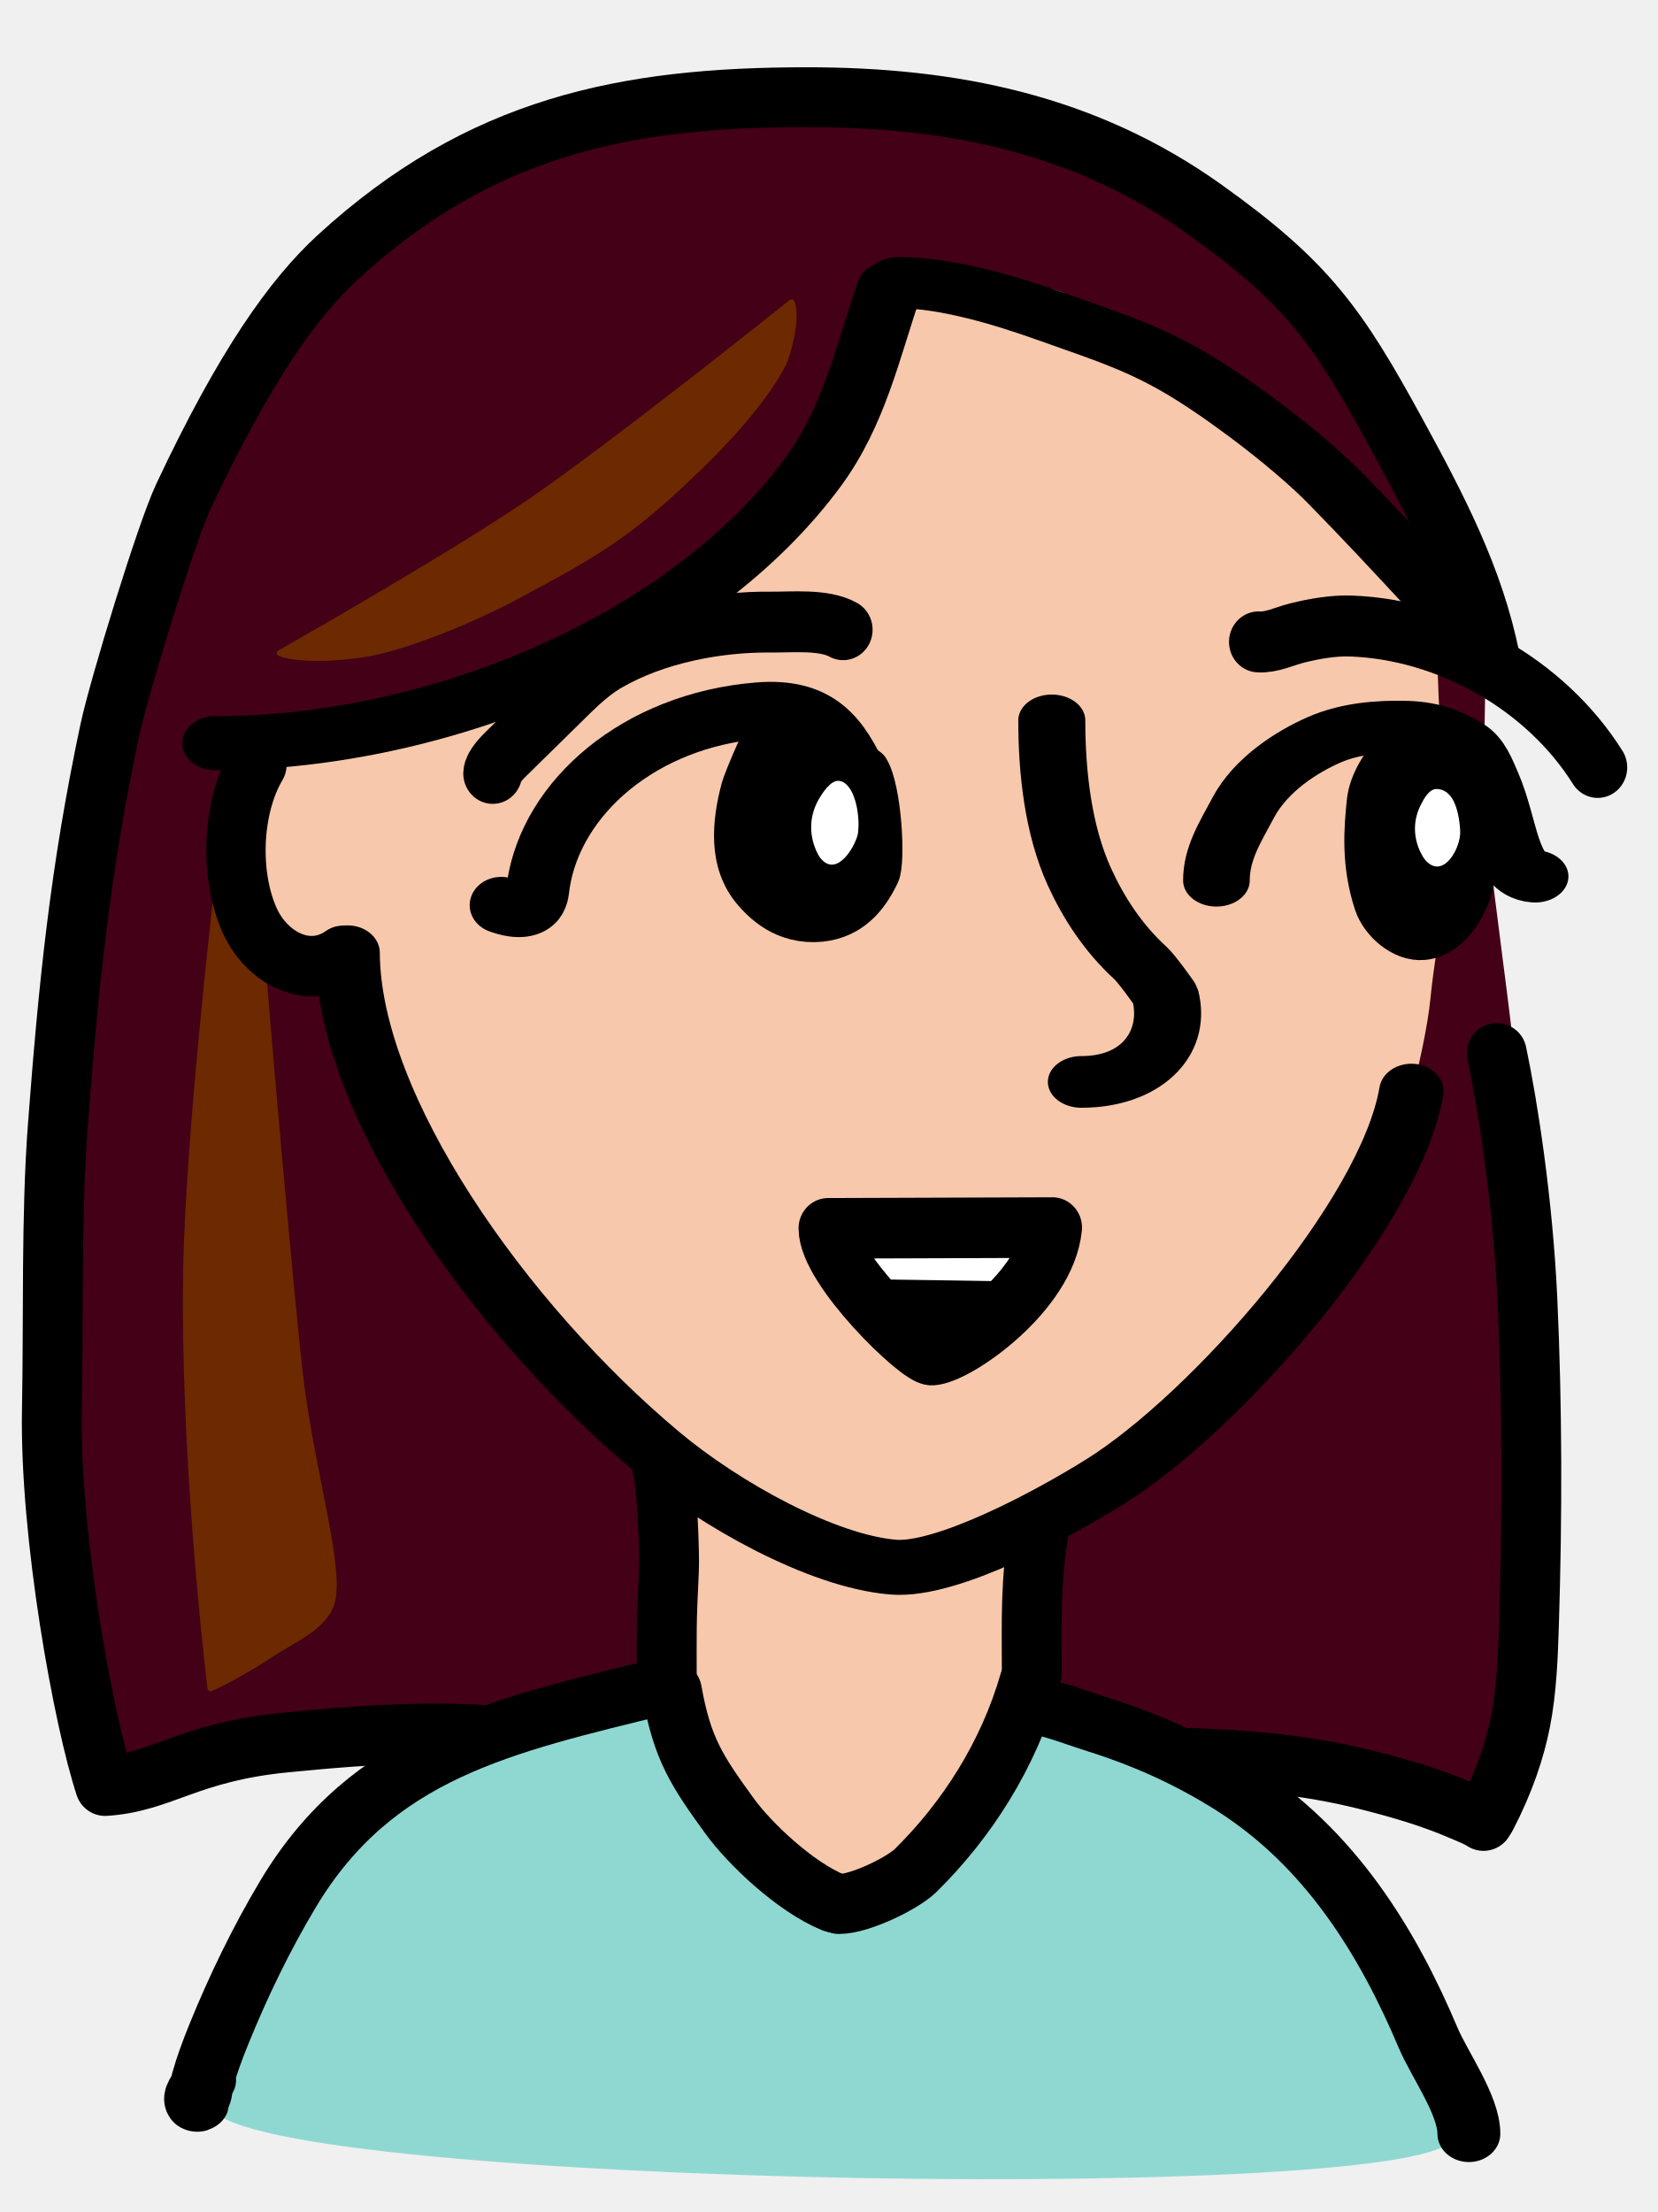
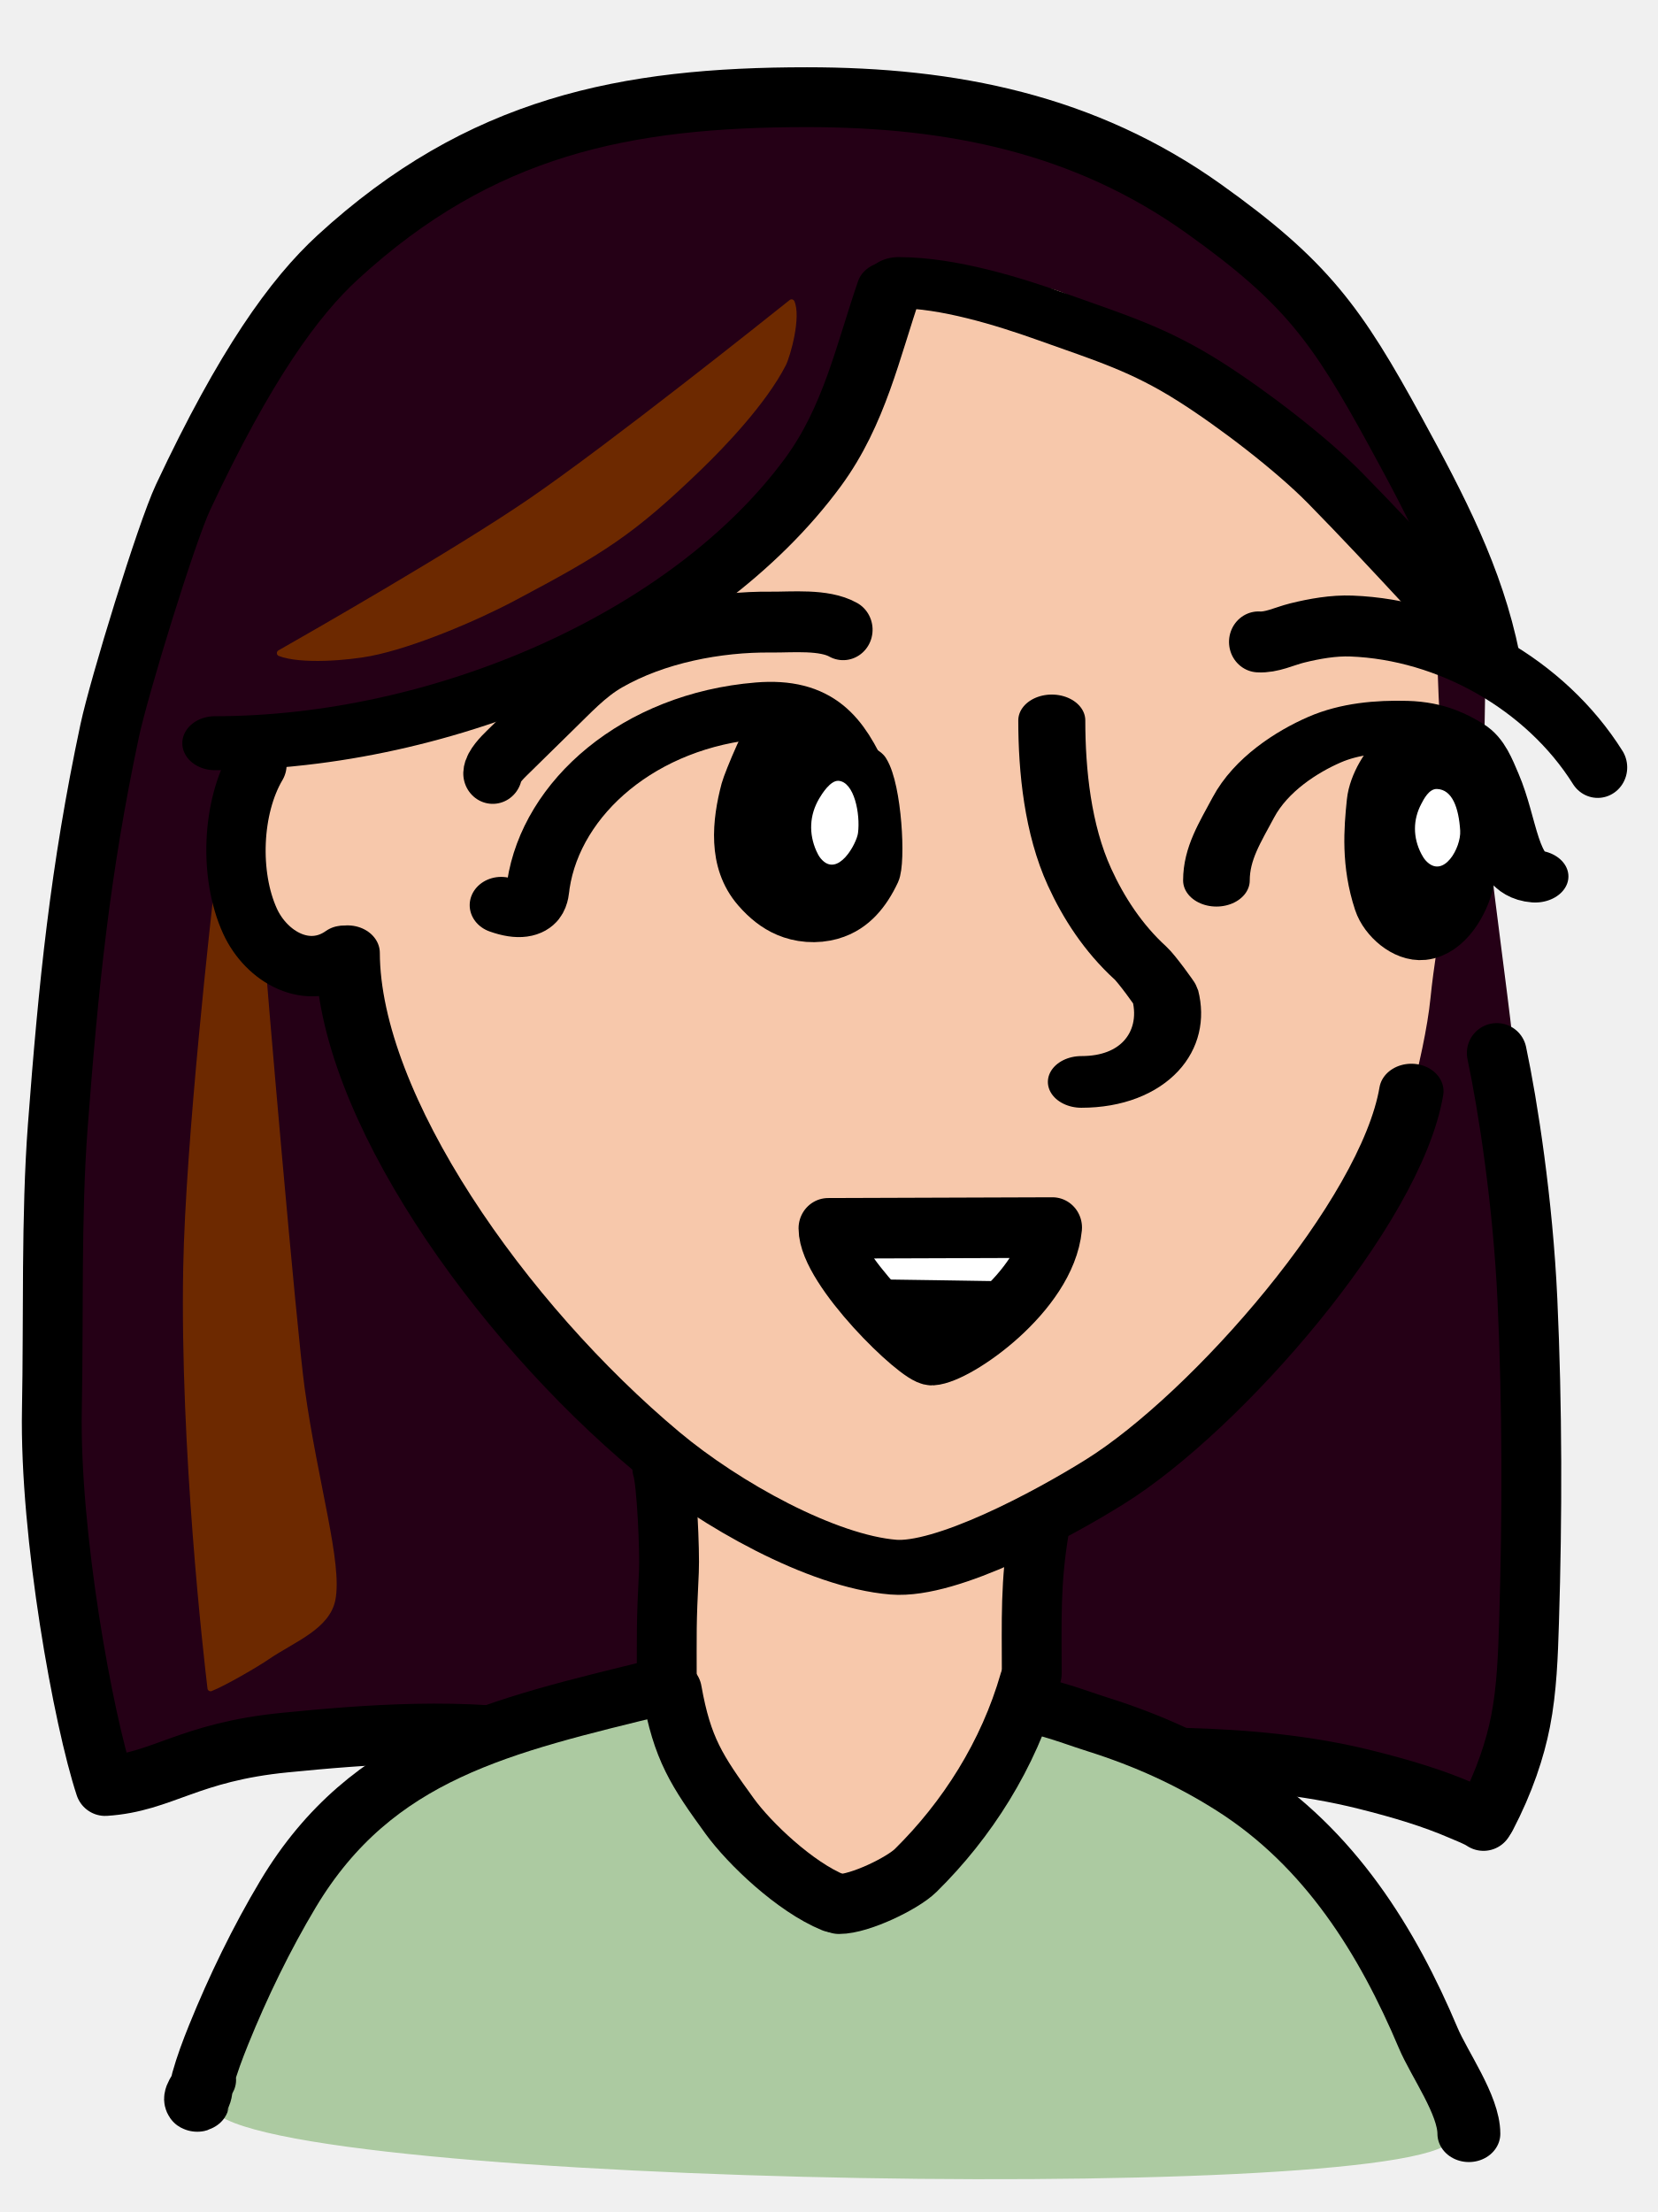
<svg xmlns="http://www.w3.org/2000/svg" width="100%" height="100%" viewBox="0 0 404 539" version="1.1" xml:space="preserve" style="fill-rule:evenodd;clip-rule:evenodd;stroke-linecap:round;stroke-linejoin:round;stroke-miterlimit:1.5;">
  <g id="Artboard1" transform="matrix(1,0,0,1,-426.842,-990.452)">
    <rect x="426.842" y="990.452" width="403.82" height="538.51" style="fill:none;" />
    <g transform="matrix(-1,0,0,1,2222.27,761.34)">
-       <path d="M1433.28,428.231C1434.65,411.022 1432.22,386.804 1434.36,369.754C1436.11,355.78 1446.46,343.217 1451.77,330.475C1458.54,314.228 1475.03,294.75 1491.27,282.277C1503.94,272.543 1517.88,263.756 1532.81,261.094C1555.17,257.108 1559,255.943 1581.07,250.425C1592.22,247.639 1597.41,255.326 1608.3,251.722C1612.42,250.358 1617.35,248.546 1621.83,249.285C1634.97,251.456 1648.67,257.291 1661.49,261.283C1670.15,263.983 1678.9,263.864 1686.26,269.576C1697.12,278.003 1707.24,280.199 1713.51,292.006C1721.19,306.461 1733.88,311.867 1740.28,327.08C1753.01,357.341 1763.33,391.784 1770.63,423.825C1780.83,468.576 1781.49,524.92 1778.94,571.106C1778.01,587.884 1775.13,604.448 1775.13,621.309C1775.13,623.919 1777.71,662.32 1775.91,664.117C1775.47,664.558 1771.61,662.458 1770.92,662.383C1767.87,662.053 1764.57,662.383 1761.51,662.383C1746.38,662.383 1729.2,647.171 1714.1,648.569C1707.16,649.211 1700.88,653.693 1693.97,654.637C1680.39,656.493 1664.96,652.561 1651.66,655.885C1644.75,657.614 1638.76,661.385 1631.43,662.296C1598.43,666.393 1564.36,664.215 1531.05,664.215L1458.09,664.215C1451.27,664.215 1443.71,664.267 1437.21,665.697C1435.68,666.033 1433.38,667.73 1432.09,668.748C1431.81,668.975 1429.36,670.967 1429.31,670.883C1420.51,656.478 1421.83,638.851 1420.02,622.769C1417.49,600.478 1421.83,579.673 1424.32,557.923C1425.3,549.324 1424.85,520.769 1424.62,512.143C1424.13,494.178 1431.57,449.735 1433.28,428.231Z" style="fill:rgb(67,0,22);" />
+       <path d="M1433.28,428.231C1434.65,411.022 1432.22,386.804 1434.36,369.754C1436.11,355.78 1446.46,343.217 1451.77,330.475C1458.54,314.228 1475.03,294.75 1491.27,282.277C1503.94,272.543 1517.88,263.756 1532.81,261.094C1555.17,257.108 1559,255.943 1581.07,250.425C1592.22,247.639 1597.41,255.326 1608.3,251.722C1612.42,250.358 1617.35,248.546 1621.83,249.285C1634.97,251.456 1648.67,257.291 1661.49,261.283C1670.15,263.983 1678.9,263.864 1686.26,269.576C1697.12,278.003 1707.24,280.199 1713.51,292.006C1721.19,306.461 1733.88,311.867 1740.28,327.08C1753.01,357.341 1763.33,391.784 1770.63,423.825C1780.83,468.576 1781.49,524.92 1778.94,571.106C1778.01,587.884 1775.13,604.448 1775.13,621.309C1775.13,623.919 1777.71,662.32 1775.91,664.117C1775.47,664.558 1771.61,662.458 1770.92,662.383C1767.87,662.053 1764.57,662.383 1761.51,662.383C1746.38,662.383 1729.2,647.171 1714.1,648.569C1707.16,649.211 1700.88,653.693 1693.97,654.637C1680.39,656.493 1664.96,652.561 1651.66,655.885C1644.75,657.614 1638.76,661.385 1631.43,662.296C1598.43,666.393 1564.36,664.215 1531.05,664.215L1458.09,664.215C1451.27,664.215 1443.71,664.267 1437.21,665.697C1435.68,666.033 1433.38,667.73 1432.09,668.748C1431.81,668.975 1429.36,670.967 1429.31,670.883C1420.51,656.478 1421.83,638.851 1420.02,622.769C1417.49,600.478 1421.83,579.673 1424.32,557.923C1425.3,549.324 1424.85,520.769 1424.62,512.143C1424.13,494.178 1431.57,449.735 1433.28,428.231Z" style="fill:rgb(37,0,22);" />
      <g transform="matrix(1,0,0,1,6.27074,29.3229)">
        <path d="M1427.65,643.495C1429.12,642.507 1431.31,641.689 1433.2,640.876C1436.63,639.398 1440.16,638.121 1443.74,636.98C1447.91,635.651 1452.15,634.508 1456.37,633.45C1485.3,626.212 1515.98,628.183 1545.58,628.183" style="fill:none;stroke:black;stroke-width:14.58px;" />
      </g>
      <g transform="matrix(1,0,0,1,6.27074,29.3229)">
        <path d="M1644.17,628.656C1649.84,617.314 1642.27,626.874 1652.93,624.783C1675.49,620.359 1701.01,622.576 1719.64,624.399C1743.33,626.716 1749.61,634.089 1763.53,634.984C1768.81,619.006 1777.11,573.844 1776.51,543.145C1776.08,521.369 1776.73,496.034 1775.08,474.252C1772.47,439.852 1769.67,411.913 1762.43,377.851C1760.15,367.14 1748.66,329.727 1744.53,320.913C1729.42,288.725 1717.5,272.257 1706.82,262.452C1672.07,230.557 1636.81,223.471 1592.51,223.471C1557.21,223.471 1524.83,229.96 1495.81,250.659C1470.79,268.507 1463.36,278.908 1449.13,304.935C1438.78,323.859 1430.01,340.709 1426.04,360.35" style="fill:none;stroke:black;stroke-width:14.58px;" />
      </g>
      <g transform="matrix(0.942514,0,0,0.848585,88.518,100.198)">
-         <path d="M1545.56,643.483C1551.35,659.47 1565.82,671.651 1575.37,685.503C1578.84,690.529 1581.22,697.542 1587.97,698.525C1590.01,698.82 1591.47,697.123 1592.76,695.83C1596.06,692.537 1598.41,688.564 1600.94,684.684C1603.64,680.529 1607.28,677.077 1609.92,672.969C1613.32,667.683 1616.03,661.993 1619.27,656.605C1621.87,652.267 1625.73,644.66 1631.02,642.901C1633.98,641.916 1637.27,641.83 1640,640.113C1641.35,639.264 1644.02,636.997 1645.77,637.511C1652.79,639.566 1659.73,643.945 1666.68,646.507C1675.01,649.577 1684.4,651.831 1692.12,656.333C1701.98,662.091 1709.65,670.881 1716.93,679.388C1721.49,684.719 1727.24,688.462 1730.65,694.793C1735.14,703.116 1737.23,712.789 1741.08,721.426C1744.27,728.607 1748.39,735.403 1752.21,742.223C1754.3,745.954 1754.95,751.068 1756.32,755.317C1763.95,779.018 1447.43,785.651 1435.8,766.563C1435.34,765.812 1433.98,766.507 1433.13,766.67C1433.04,766.687 1431.35,767.011 1431.34,766.969C1429.6,760.797 1432.53,752.432 1434.15,746.6C1437.02,736.316 1438.32,726.52 1443.8,717.145C1449.68,707.11 1454.46,694.98 1462.31,686.284C1470.95,676.717 1481.64,671.084 1491.98,663.81C1498.16,659.461 1503.33,654.128 1510.15,650.705C1513.41,649.073 1517.39,649.305 1520.73,647.798C1523.9,646.368 1526.28,643.545 1529.38,641.995C1532.64,640.357 1536.86,641.164 1540.36,640.956C1543.49,640.771 1546.31,639.766 1549.45,639.766" style="fill:rgb(143,216,210);" />
+         <path d="M1545.56,643.483C1551.35,659.47 1565.82,671.651 1575.37,685.503C1578.84,690.529 1581.22,697.542 1587.97,698.525C1590.01,698.82 1591.47,697.123 1592.76,695.83C1596.06,692.537 1598.41,688.564 1600.94,684.684C1603.64,680.529 1607.28,677.077 1609.92,672.969C1613.32,667.683 1616.03,661.993 1619.27,656.605C1621.87,652.267 1625.73,644.66 1631.02,642.901C1633.98,641.916 1637.27,641.83 1640,640.113C1641.35,639.264 1644.02,636.997 1645.77,637.511C1652.79,639.566 1659.73,643.945 1666.68,646.507C1675.01,649.577 1684.4,651.831 1692.12,656.333C1701.98,662.091 1709.65,670.881 1716.93,679.388C1721.49,684.719 1727.24,688.462 1730.65,694.793C1735.14,703.116 1737.23,712.789 1741.08,721.426C1744.27,728.607 1748.39,735.403 1752.21,742.223C1754.3,745.954 1754.95,751.068 1756.32,755.317C1763.95,779.018 1447.43,785.651 1435.8,766.563C1435.34,765.812 1433.98,766.507 1433.13,766.67C1433.04,766.687 1431.35,767.011 1431.34,766.969C1429.6,760.797 1432.53,752.432 1434.15,746.6C1437.02,736.316 1438.32,726.52 1443.8,717.145C1449.68,707.11 1454.46,694.98 1462.31,686.284C1470.95,676.717 1481.64,671.084 1491.98,663.81C1498.16,659.461 1503.33,654.128 1510.15,650.705C1513.41,649.073 1517.39,649.305 1520.73,647.798C1523.9,646.368 1526.28,643.545 1529.38,641.995C1532.64,640.357 1536.86,641.164 1540.36,640.956C1543.49,640.771 1546.31,639.766 1549.45,639.766" style="fill:rgb(172,202,161);" />
      </g>
      <g transform="matrix(-1,0,0,1,2219.08,-756.493)">
        <path d="M476.026,1200.51C476.074,1200.09 476.451,1199.8 476.868,1199.84C483.552,1200.79 487.504,1208.73 487.675,1211.46C488.455,1223.88 495.955,1309.85 497.885,1323.78C501.117,1347.1 507.143,1366.45 505.381,1375.46C503.984,1382.6 495.318,1385.69 489.132,1389.93C486.535,1391.72 478.493,1396.41 475.171,1397.69C474.958,1397.75 474.73,1397.71 474.546,1397.59C474.362,1397.47 474.241,1397.27 474.214,1397.05C473.328,1389.66 467.486,1338.82 468.297,1294.59C468.867,1263.5 475.216,1207.54 476.026,1200.51Z" style="fill:rgb(109,41,0);" />
      </g>
      <g transform="matrix(-0.99985,0.0173458,0.0173458,0.99985,2195.33,-759.098)">
        <path d="M610.648,1050.89C610.81,1050.75 611.021,1050.69 611.23,1050.72C611.439,1050.74 611.628,1050.86 611.752,1051.03C613.642,1054.83 611.047,1064.66 609.968,1066.85C605.296,1076.33 595.345,1087.04 589.853,1092.53C573.605,1108.78 566.417,1113.41 544.959,1125.27C535.649,1130.42 520.479,1137.16 510.115,1139.38C504.814,1140.51 493.142,1141.78 487.615,1139.74C487.369,1139.61 487.21,1139.36 487.201,1139.09C487.192,1138.81 487.334,1138.55 487.571,1138.41C494.615,1134.24 530.179,1113.09 547.931,1100.47C567.252,1086.75 605.258,1055.35 610.648,1050.89Z" style="fill:rgb(109,41,0);" />
      </g>
      <g transform="matrix(1,0,0,1,4.08143,27.827)">
        <path d="M1440.87,352.926C1442.88,340.87 1450.1,342.056 1457.46,332.595C1465.22,322.631 1476.49,310.44 1485.48,301.448C1499.41,287.522 1513.73,281.87 1531.25,273.112C1541.29,268.094 1547.86,275.146 1558.17,271.588C1562.59,270.062 1568.7,267.218 1572.79,271.43C1575.06,273.77 1578.04,271.441 1578.55,274.495C1579.89,282.433 1578.61,289.63 1582.42,297.213C1588.2,308.71 1596.85,318.593 1603.36,329.573C1610.08,340.926 1615.34,339.358 1626.78,346.528C1639.85,354.717 1651.17,361.353 1665.48,366.692C1675.12,370.288 1684.37,375.33 1694.39,378.012C1701.71,379.971 1709.25,382.783 1716.77,383.807C1718.24,384.007 1723.39,383.605 1724.43,384.672C1725.95,386.237 1728.21,389.116 1729.02,390.713C1734.33,401.157 1730.83,431.766 1719.91,438.886C1716.61,441.039 1710.67,429.726 1707.77,431.778C1703.7,434.65 1710.79,435.736 1710.05,440.675C1708.97,447.874 1704.53,454.203 1703.61,461.615C1703.13,465.458 1704.56,470.723 1703.09,474.306C1700.03,481.77 1695.41,473.06 1691.44,480.169C1688.49,485.467 1688.26,490.76 1686.03,496.086C1682.85,503.665 1676.63,510.559 1672.58,517.459C1664.71,530.859 1654.08,541.631 1641.8,551.183C1637.79,554.306 1633.73,557.902 1629.76,561.047C1628.49,562.052 1627.82,596.242 1628.69,598.722C1629.02,599.658 1628.18,614.616 1622.67,623.286C1617.02,632.198 1612.17,631.975 1607.49,640.076C1598.54,655.569 1598.74,660.692 1586.5,659.342C1575.18,658.094 1554.92,640.69 1546.12,622.286C1538.26,605.863 1541.31,588.242 1539.99,586.914C1532.63,579.481 1532.58,568.608 1522.93,565.383C1515.23,562.81 1502.97,553.198 1496.08,548.502C1475.71,534.615 1463.73,510.689 1453.69,488.203C1451.26,482.762 1444.18,458.816 1442.75,444.449C1441.2,428.82 1437.28,416.351 1439.68,387.262C1441.82,361.42 1440.87,352.926 1440.87,352.926Z" style="fill:rgb(247,200,171);" />
      </g>
      <g transform="matrix(0.963057,0,0,0.99582,58.3131,38.0654)">
        <g transform="matrix(1.10181,0,0,1.23297,-162.866,-130.969)">
          <path d="M1549.5,516.672C1548.83,515.558 1548.47,514.334 1548.11,513.089C1547.99,512.657 1547.88,512.221 1547.76,511.787C1547.35,510.315 1546.41,508.188 1548.26,507.229C1548.6,507.048 1549.04,506.951 1549.43,506.894C1550.05,506.803 1550.69,506.789 1551.32,506.777C1552.16,506.761 1553,506.777 1553.85,506.777L1558.81,506.777C1563.37,506.777 1567.94,506.664 1572.49,506.924C1574.71,507.051 1576.91,507.476 1579.12,507.747C1581.07,507.987 1583.03,508.185 1584.96,508.551C1585.99,508.746 1587.07,508.851 1588.02,509.322C1588.88,509.742 1588.95,510.719 1589.07,511.574C1589.2,512.54 1589.32,513.491 1589.35,514.466C1589.38,515.456 1589.65,516.439 1589.95,517.381C1590.09,517.818 1590.49,518.27 1590.39,518.758C1590.26,519.421 1588.86,519.573 1588.37,519.637C1588.13,519.668 1587.89,519.691 1587.65,519.709C1585.92,519.839 1584.18,519.821 1582.45,519.605C1581.09,519.435 1579.75,519.071 1578.38,518.969C1576.39,518.822 1574.33,518.722 1572.34,518.887C1570.37,519.051 1568.42,519.415 1566.44,519.538C1563.84,519.7 1561.02,519.884 1558.43,519.531C1555.96,519.195 1553.53,518.613 1551.07,518.25C1550.13,518.111 1549.11,517.876 1548.16,517.876" style="fill:white;" />
        </g>
        <g transform="matrix(1.08847,0,0,1.07866,-140.105,-33.7538)">
          <path d="M1541.2,487.624C1542.63,502.114 1563.38,516.235 1569.22,516.556C1572.25,516.722 1593.35,496.787 1593.35,487.798L1541.2,487.624Z" style="fill:none;stroke:black;stroke-width:13.74px;" />
        </g>
        <g transform="matrix(1,0,0,1,-3.55878,-10.2349)">
          <path d="M1547.65,515.64C1556.15,515.64 1586.08,515.002 1586.21,515.213C1586.41,515.535 1586.16,516.586 1586.11,516.917C1585.86,518.51 1587.46,521.199 1587.09,522.766C1586.79,524.043 1586.44,525.294 1586.12,526.56C1586.03,526.935 1586.11,527.473 1585.81,527.772C1584.94,528.634 1583.88,528.81 1582.74,529.187C1578.54,530.579 1574.81,530.874 1570.35,530.874C1568.83,530.874 1566.95,531.152 1565.43,530.823C1562.6,530.209 1559.76,529.583 1556.94,528.936C1556.12,528.749 1555.06,528.12 1554.25,528.12" />
        </g>
      </g>
      <g transform="matrix(0.669928,0,0,0.601653,533.973,198.787)">
        <path d="M1570.83,366.465C1578.52,347.32 1586.29,336.321 1607.04,338.216C1650.32,342.17 1682.32,373.329 1687.14,408.796C1687.56,411.871 1687.26,422.322 1700.67,416.995" style="fill:none;stroke:black;stroke-width:22.9px;" />
      </g>
      <g transform="matrix(0.625822,0,0,0.392193,603.685,270.198)">
        <path d="M1572.3,371.327C1567.14,384.34 1565.49,430.839 1568.03,439.553C1576.14,467.364 1589.94,477.912 1604.53,451.184C1614.97,432.052 1612.96,405.044 1609.52,384.325C1608.51,378.241 1599.46,343.707 1597.27,343.707" style="stroke:black;stroke-width:27.92px;" />
      </g>
      <g transform="matrix(0.664634,-0.0763885,0.0857892,0.429605,507.518,383.453)">
        <path d="M1583.17,365.122C1577.45,364.839 1572.99,382.077 1572.48,392.789C1572.19,398.636 1576.46,419.453 1583.98,409.36C1584.84,408.207 1585.56,406.731 1586.13,405.425C1590.13,396.291 1591.16,385.996 1588.88,376.265C1588.25,373.561 1586.15,365.27 1583.17,365.122Z" style="fill:white;" />
      </g>
      <g transform="matrix(0.795952,0,0,0.613664,352.451,198.381)">
        <path d="M1490.88,336.13C1490.88,356.174 1489.05,379.43 1482.39,398.335C1478.1,410.529 1472.09,422.593 1463.71,432.5C1461.85,434.693 1456.23,444.779 1456.14,445.274C1452.49,463.755 1462.91,479.68 1481.82,479.68" style="fill:none;stroke:black;stroke-width:20.52px;" />
      </g>
      <g transform="matrix(0.930672,0,0,0.794914,118.721,115.068)">
        <path d="M1710.58,435.559C1710.46,482.016 1670.99,547.953 1629.56,588.516C1613.02,604.711 1586.33,622.068 1567.7,623.853C1553.8,625.186 1526.32,607.927 1512.27,597.652C1483.04,576.286 1437.46,515.278 1432.06,477.967" style="fill:none;stroke:black;stroke-width:16.85px;" />
      </g>
      <g transform="matrix(0.99438,0,0,0.823841,15.1083,103.667)">
        <path d="M1572.41,237.587C1577.7,256.074 1580.96,275.201 1591.14,291.924C1620.47,340.087 1681.54,372.09 1737.72,372.09" style="fill:none;stroke:black;stroke-width:15.97px;" />
      </g>
      <g transform="matrix(0.704815,0,0,0.737785,431.112,143.226)">
        <path d="M1451.45,367.034C1455.37,369.827 1459.42,376.389 1459.98,381.52C1460.97,390.621 1461.86,401.425 1457.63,413.665C1455.97,418.479 1449.66,423.964 1443.74,423.37C1436.07,422.599 1430.75,413.649 1429.16,406.986C1426.55,396 1429.3,382.779 1432.67,372.213C1438.11,355.201 1447.74,364.396 1451.45,367.034Z" style="stroke:black;stroke-width:20.21px;" />
      </g>
      <g transform="matrix(0.953598,0.227298,-0.231862,0.972749,173.831,-338.619)">
        <path d="M1715.55,422.221C1725.42,426.111 1734.09,418.218 1736,408.716C1738.41,396.659 1733.85,380.681 1725.28,371.976" style="fill:none;stroke:black;stroke-width:14.73px;" />
      </g>
      <g transform="matrix(1.10925,0,0,0.868268,-150.1,95.7977)">
        <path d="M1416.67,399.501C1423.29,398.866 1423.28,384.803 1427.28,372.9C1428.55,369.133 1429.91,364.489 1432.69,362.357C1435.31,360.345 1438.89,357.757 1444.94,357.55C1451.12,357.337 1457.43,358.059 1462.94,361.124C1468.99,364.481 1476.9,370.896 1480.77,380.162C1483.66,387.097 1486.68,393.041 1486.68,400.636" style="fill:none;stroke:black;stroke-width:14.64px;" />
      </g>
      <g transform="matrix(0.650938,-0.043983,0.0617713,0.413865,392.159,339.885)">
        <path d="M1583.17,365.122C1577.45,364.839 1574.05,375.279 1572.26,388.45C1570.92,398.322 1575.72,417.568 1583.23,407.476C1584.09,406.323 1584.82,404.847 1585.39,403.54C1589.39,394.406 1590.42,384.112 1588.14,374.381C1587.51,371.677 1586.15,365.27 1583.17,365.122Z" style="fill:white;" />
      </g>
      <g transform="matrix(1,0,0,0.758434,6.27074,119.207)">
        <path d="M1570.19,235.73C1558.07,235.73 1543.35,241.749 1532.67,246.775C1518.32,253.528 1509.2,257.158 1496.94,267.372C1486.33,276.214 1472,290.734 1463.79,301.758C1455.84,312.435 1448.06,323.427 1440.42,334.297C1437.47,338.493 1436.29,343.643 1432.68,347.247" style="fill:none;stroke:black;stroke-width:16.43px;" />
      </g>
      <path d="M1542.2,601.71C1544.4,614.768 1544,623.929 1544,636.932" style="fill:none;stroke:black;stroke-width:14.58px;" />
      <path d="M1544.55,638.873C1549.68,656.756 1559.79,672.582 1572.31,684.906C1575.48,688.018 1585.86,693.075 1590.97,693.075" style="fill:none;stroke:black;stroke-width:14.58px;" />
      <path d="M1592.36,692.699C1601.67,688.898 1612.8,678.297 1617.6,671.674C1625.63,660.605 1629.18,655.288 1631.69,641.144" style="fill:none;stroke:black;stroke-width:14.58px;" />
      <g transform="matrix(0.942514,0,0,0.848585,88.518,100.198)">
        <path d="M1544.08,640.767C1545.66,640.767 1539.58,642.657 1538.88,642.877C1534.9,644.125 1531.1,645.727 1527.17,647.103C1514.36,651.594 1502.81,657.403 1491.7,665.243C1467.09,682.601 1452.25,709.502 1441.76,737.097C1438.88,744.681 1431.24,756.373 1431.24,764.618" style="fill:none;stroke:black;stroke-width:16.26px;" />
      </g>
      <g transform="matrix(0.942514,0,0,0.848585,88.518,100.198)">
        <path d="M1640.66,636.37C1681.41,647.487 1714.78,655.43 1736.53,695.746C1743.43,708.546 1749.51,722.525 1754.49,736.19C1756.1,740.623 1757.47,744.693 1758.56,749.013C1758.96,750.582 1758.88,752.501 1759.48,753.991C1759.54,754.128 1759.8,756.358 1760.12,755.837C1761.35,753.862 1758.9,751.347 1758.11,749.162" style="fill:none;stroke:black;stroke-width:16.26px;" />
      </g>
      <g transform="matrix(1,0,0,1,6.27074,29.3229)">
        <path d="M1427,642.458C1422.5,633.839 1419.93,625.943 1418.61,619.197C1417.08,611.392 1416.79,602.953 1416.55,595.029C1415.74,569.084 1415.75,542.532 1416.94,516.606C1418.03,492.774 1421.69,469.245 1424.41,456.381" style="fill:none;stroke:black;stroke-width:14.58px;" />
      </g>
      <g transform="matrix(0.96617,-0.0608897,0.0589391,0.998145,26.0997,151.224)">
        <path d="M1406.88,351.203C1421.23,331.786 1446.52,320.006 1470.88,320.59C1475.39,320.698 1480.13,321.807 1484.42,323.12C1487.55,324.077 1490.66,325.874 1493.98,325.874" style="fill:none;stroke:black;stroke-width:14.85px;" />
      </g>
      <g transform="matrix(0.967466,-0.0321362,0.0311067,0.999483,43.0315,105.103)">
        <path d="M1588.39,328.67C1593.3,326.203 1601.35,327.279 1606.53,327.392C1620.13,327.686 1635.55,331.067 1647.36,338.14C1652.6,341.278 1656.54,345.79 1660.81,350.053C1664.6,353.841 1668.31,357.705 1672.1,361.493C1673.09,362.478 1675.43,364.95 1675.43,366.501" style="fill:none;stroke:black;stroke-width:14.83px;" />
      </g>
      <path d="M1634.04,586.836C1632.91,590.166 1632.2,607.372 1632.42,611.927C1633.09,625.522 1632.94,626.092 1632.94,639.714" style="fill:none;stroke:black;stroke-width:14.58px;" />
    </g>
  </g>
</svg>
